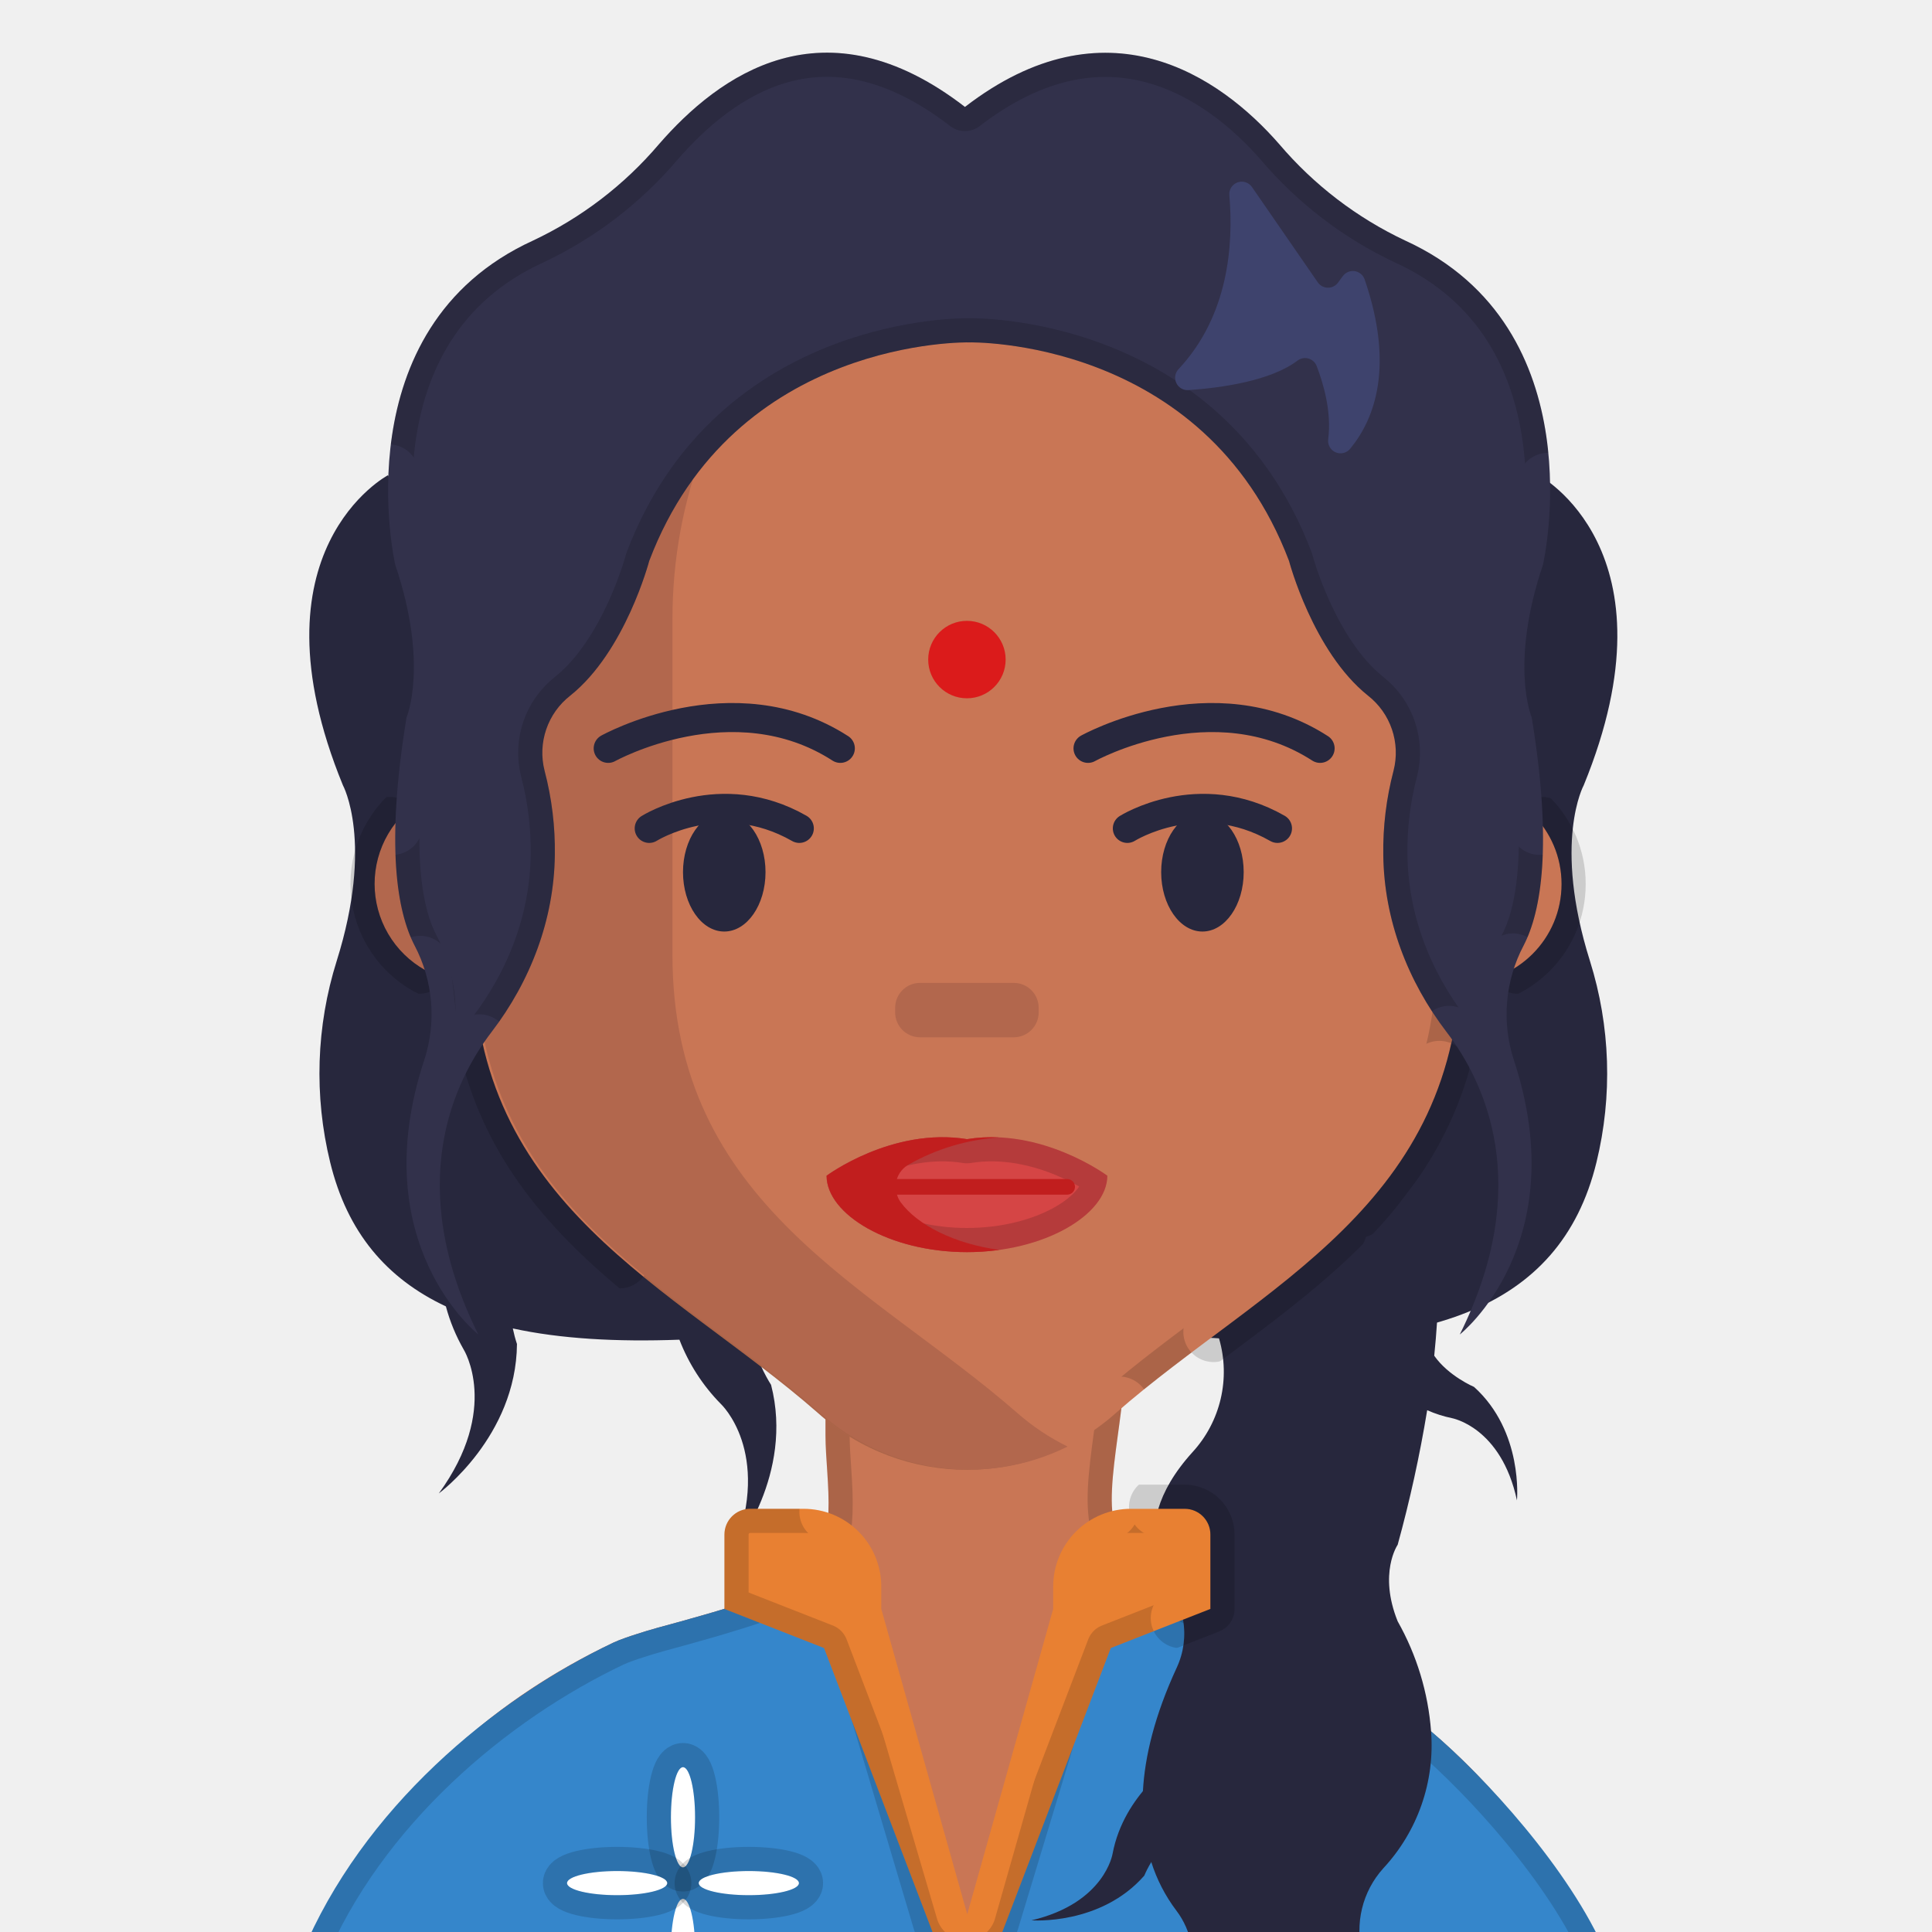
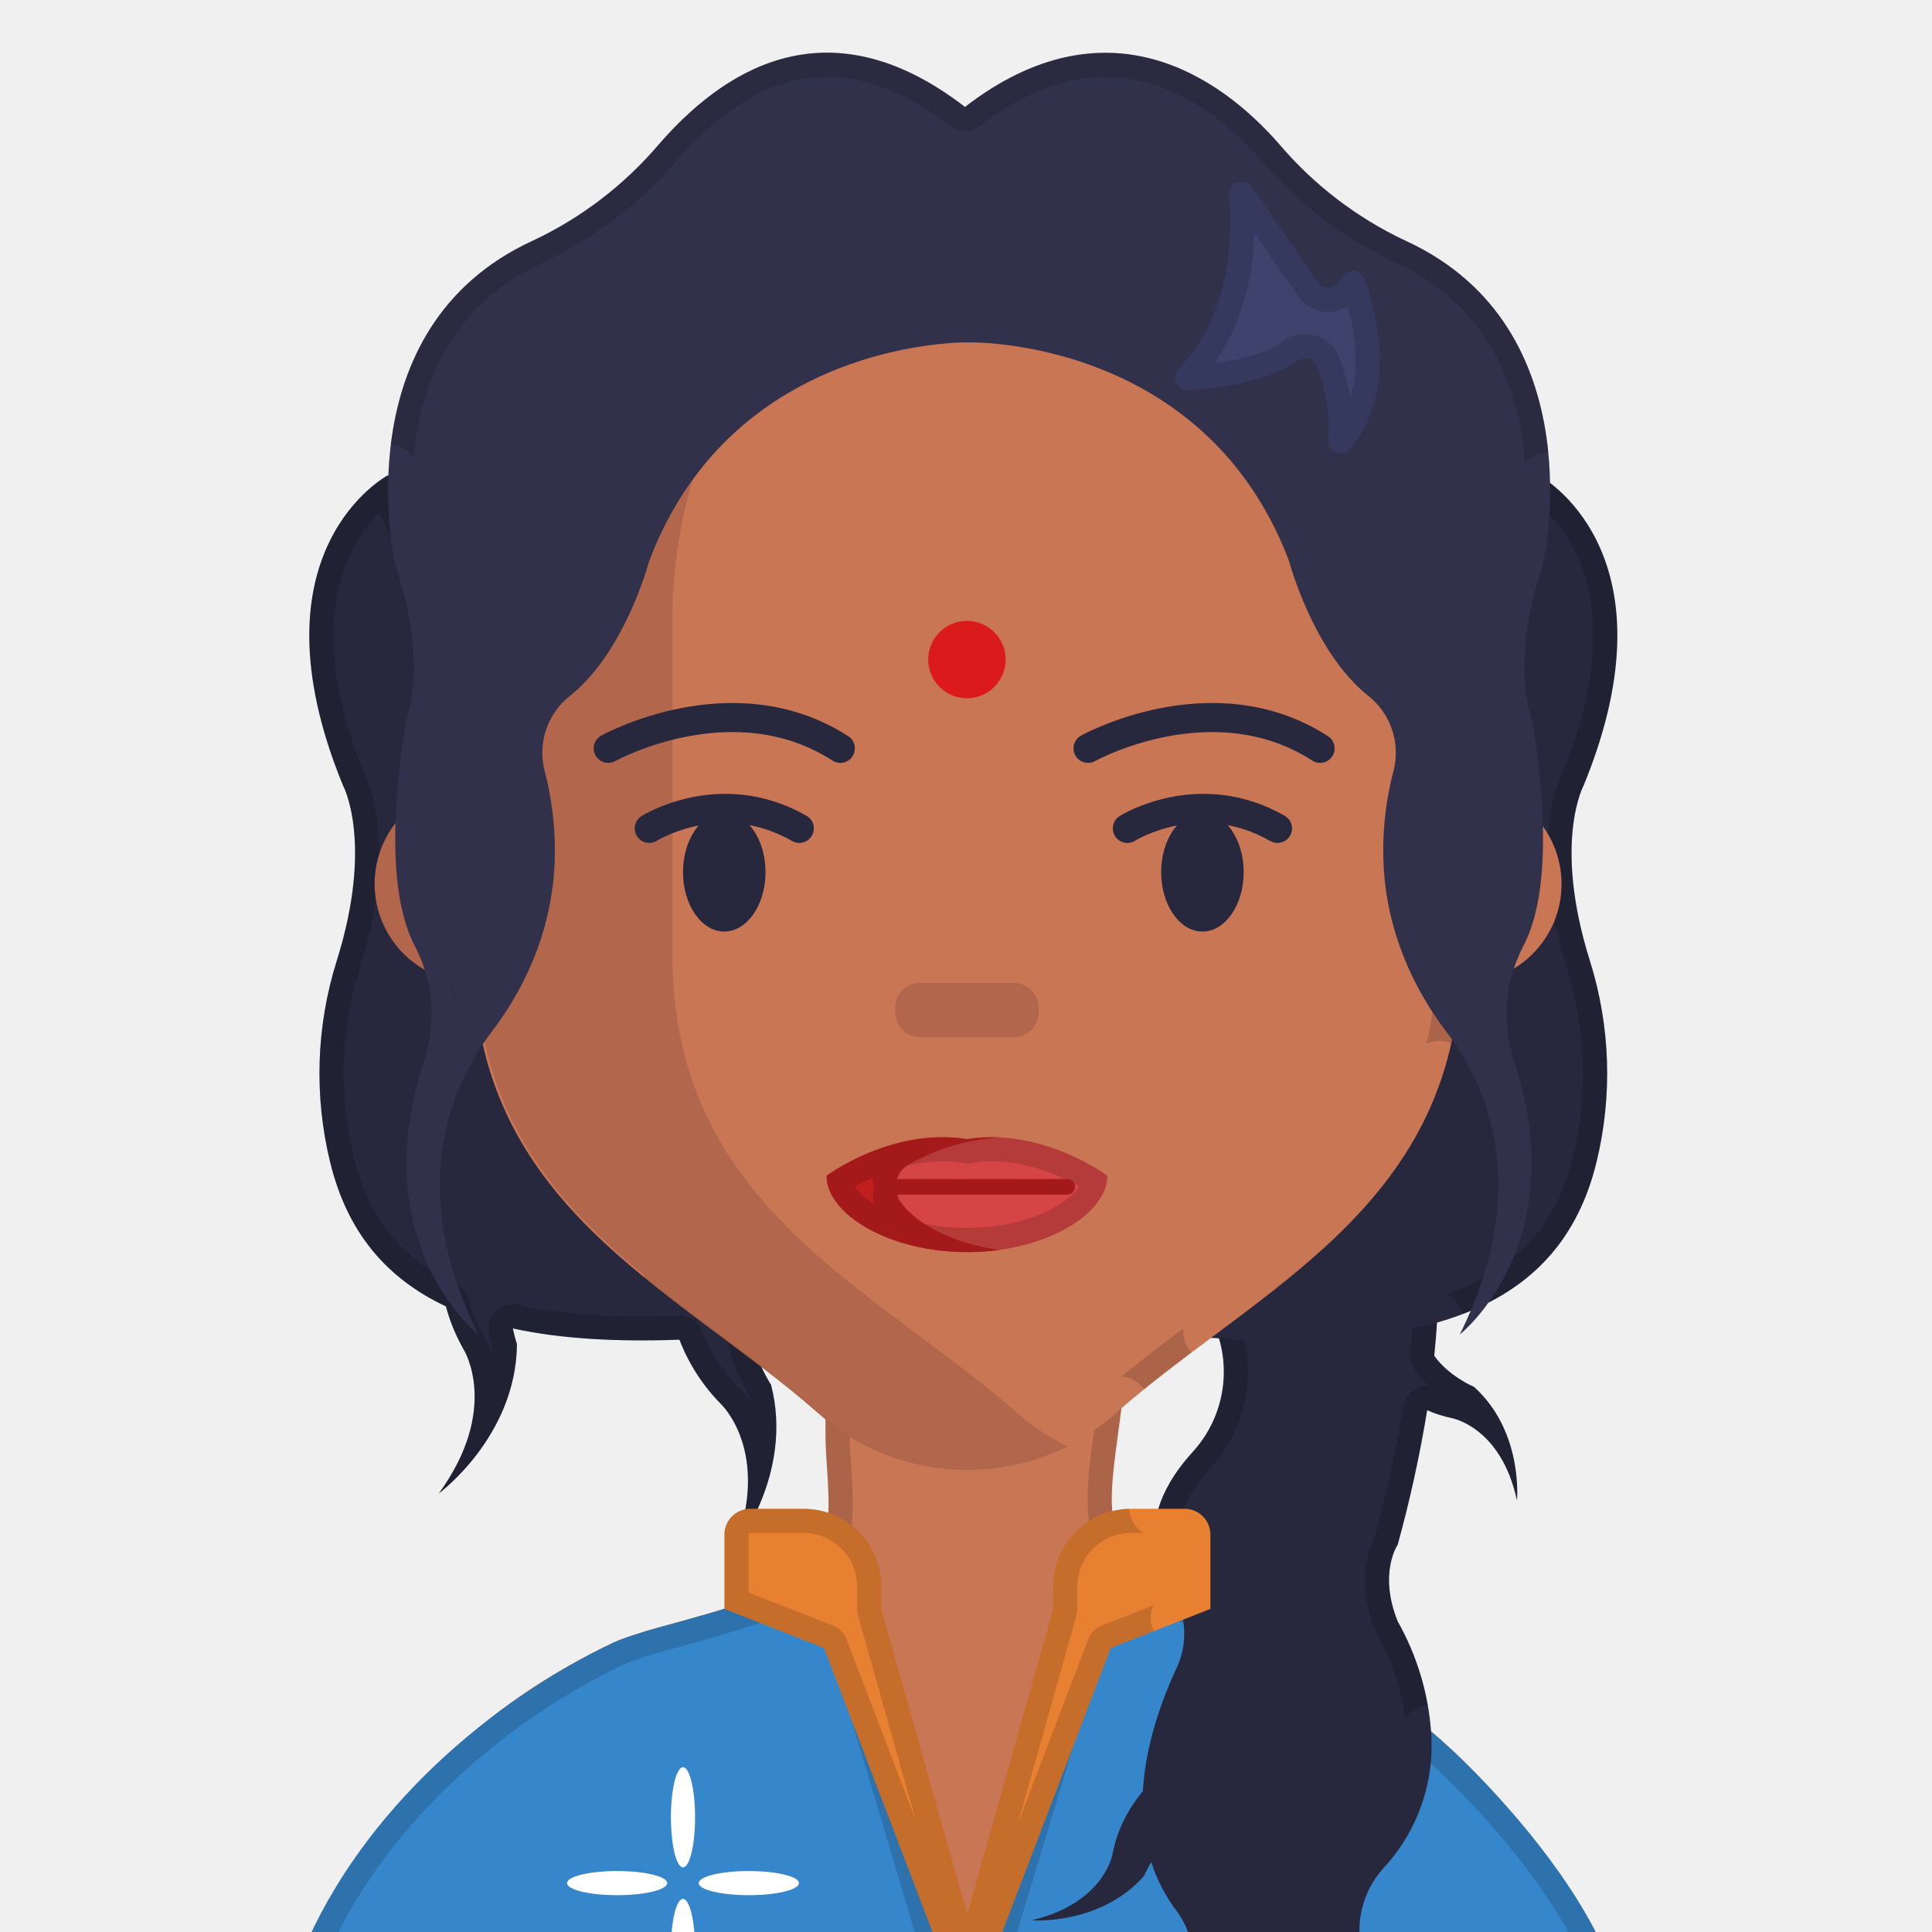
<svg xmlns="http://www.w3.org/2000/svg" id="Layer_1" viewBox="0 0 160 160">
  <style>.abl{fill:none;stroke:#000;stroke-opacity:0.15;stroke-width:4;stroke-linejoin:round}.abc,.abk{fill:none;stroke:#000;stroke-width:5;stroke-linecap:round;stroke-linejoin:round}.abk{stroke:#fff}</style>
  <defs>
    <style>.cls-1{fill:#a05a47;}.cls-2{fill:#db1b1b;}.cls-3{fill:none;stroke:#27273d;stroke-linecap:round;stroke-width:2.406px;}.cls-4{fill:#c11e1e;}.cls-5{fill:#32314b;}.cls-6{fill:#c97655;}.cls-7{fill:#d54545;}.cls-8{fill:#3e436d;}.cls-9{fill:#b2674d;}.cls-10{fill:#fff;}.cls-11{fill:#3586cb;}.cls-12{fill:#e88032;}.cls-13{fill:#27273d;}</style>
  </defs>
  <g id="Avatars">
    <g id="Artboard">
      <g id="Women">
        <g id="Avatar-Users2_12">
          <g id="Icons">
            <g fill="#c97655">
              <path d="M129.593,156.494c-.261.182-.522.344-.784.533-.894.594-1.798,1.173-2.712,1.739-7.968,4.909-16.672,8.507-25.781,10.656-1.079.259-2.168.495-3.266.708l-.519.1c-21.891,4.166-44.547-.105-63.418-11.956-.976-.616-1.939-1.252-2.888-1.908-.45-.309-.901-.622-1.344-.942,4.971-7.968,11.952-14.651,21.9-19.381.326-.15.66-.283,1-.399.285-.103.598-.21.935-.313,1.031-.344,2.32-.688,3.688-1.059,1.155-.327,2.379-.663,3.565-1.031h0c1.21-.361,2.386-.739,3.438-1.131.289-.11.574-.22.849-.344,1.303-.529,2.327-1.097,2.839-1.681,1.083-1.258,1.44-2.97,1.509-4.812.086-2.169-.241-4.503-.241-6.438v-1.454h0c-.131-8.315-1.244-5.816,5.211-7.982.24-.069.484-.117.732-.144h0c3.475-.519,16.383-1.169,17.789.144,1.292,1.203,1.158,4.073.773,7.219l-.021.182c-.364,2.949-.932,6.115-.736,8.339.034.518.14,1.028.316,1.516.783,2.185,2.366,3.992,4.431,5.053l.316.165c.076.038.151.079.23.113.923.436,1.87.819,2.836,1.148h0c1.093.392,2.258.787,3.468,1.265.571.223,1.141.467,1.719.739l.206.096c.866.406,1.708.825,2.527,1.258,3.697,1.909,7.17,4.224,10.354,6.902,4.392,3.721,8.135,8.147,11.076,13.097Z" id="ab0" />
            </g>
            <mask id="am0" maskUnits="userSpaceOnUse" x="-40" y="-40" width="240" height="240">
              <use href="#ab0" fill="#fff" />
            </mask>
            <use class="abl" href="#ab0" mask="url(#am0)" />
            <g fill="#3586cb">
              <path d="M133,161.794c-.261.182-3.739,4.811-4,5-.894.594-4.086-.566-5,0-7.968,4.909-14.576.479-23.684,2.628-1.079.259-2.168.495-3.266.708l-.519.1c-21.891,4.166-42.659,7.414-61.531-4.436-.976-.616-3.051,1.655-4,1-.45-.309-5.557-4.68-6-5,5-12,15.833-21.02,25.781-25.75.326-.15.66-.283,1-.399.285-.103.598-.21.935-.313,1.031-.344,2.32-.688,3.688-1.059,1.155-.327,2.379-.663,3.565-1.031,1.21-.361,2.386-.739,3.438-1.131.289-.11.574-.22.849-.344l5.672,1.657,7.666,25.761c.317,1.06,1.292,1.786,2.398,1.786s2.081-.726,2.398-1.786l7.707-25.465,6.765-2.025.316.165c.076.038.151.079.23.113.923.436,1.87.819,2.836,1.148,1.093.392,2.258.787,3.468,1.265.571.223,1.141.467,1.719.739l.206.096c.866.406,1.708.825,2.527,1.258,3.697,1.909,7.17,4.224,10.354,6.902,4.394,3.726,11.483,11.411,14.483,18.411Z" id="ab1" />
            </g>
            <mask id="am1" maskUnits="userSpaceOnUse" x="-40" y="-40" width="240" height="240">
              <use href="#ab1" fill="#fff" />
            </mask>
            <use class="abl" href="#ab1" mask="url(#am1)" />
-             <path id="Path-3" class="cls-13" d="M64.586,104.182h-1.193l-31.257-64.831s-11.722,6.188-3.737,25.682c0,0,2.578,4.702-.516,14.551-1.699,5.404-1.886,11.17-.54,16.672,1.416,5.813,4.672,9.625,9.584,11.935.335,1.25.831,2.452,1.475,3.575,0,0,3.056,4.888-2.062,11.914,0,0,6.411-4.716,6.473-12.375-.14-.423-.254-.853-.344-1.289,3.932.856,8.549,1.124,13.798.932.767,1.993,1.938,3.807,3.438,5.328,0,0,4.211,3.932,1.086,12.031,0,0,4.981-6.208,3.066-13.619.017.01-4.627-6.916.729-10.505Z" />
-             <path id="Path-4" class="cls-13" d="M125.629,124.257c-1.317-6.112-5.411-6.817-5.411-6.817-.696-.146-1.375-.365-2.025-.653-.617,3.755-1.433,7.475-2.444,11.144,0,0-1.609,2.341,0,6.339,1.583,2.802,2.528,5.918,2.767,9.127.32,4.161-1.114,8.265-3.953,11.323-1.746,1.929-2.394,4.613-1.719,7.126.281,1.125.429,2.278.44,3.438-4.22,1.725-8.567,3.118-13.004,4.166-1.079.259-2.168.495-3.266.708.377-2.028.867-4.033,1.468-6.005.619-2.03.225-4.233-1.059-5.923-.92-1.217-1.625-2.583-2.083-4.039-.586-1.896-.819-3.884-.688-5.864h0c.155-2.836.952-6.225,2.805-10.23.572-1.233.754-2.611.519-3.95h0c-.132-.794-.41-1.558-.818-2.252-.062-.118-.131-.233-.206-.344-1.329-1.922-1.709-4.346-1.031-6.583.43-1.444,1.31-3.022,2.839-4.709,2.325-2.533,3.159-6.096,2.2-9.398h0c-.031-.11-.069-.22-.107-.344,0-.038-.021-.072-.034-.113v-.027l-1.227-3.523,8.295-8.298,7.862-7.886s.801.959,1.622,3.207l.072.199c.872,2.592,1.398,5.287,1.564,8.016.172,2.475.172,4.96,0,7.435-.055.877-.134,1.791-.23,2.75,1.186,1.691,3.297,2.582,3.297,2.582,4.101,3.695,3.554,9.398,3.554,9.398Z" />
+             <g fill="#27273d">
+               <path d="M64.586,104.182h-1.193l-31.257-64.831s-11.722,6.188-3.737,25.682c0,0,2.578,4.702-.516,14.551-1.699,5.404-1.886,11.17-.54,16.672,1.416,5.813,4.672,9.625,9.584,11.935.335,1.25.831,2.452,1.475,3.575,0,0,3.056,4.888-2.062,11.914,0,0,6.411-4.716,6.473-12.375-.14-.423-.254-.853-.344-1.289,3.932.856,8.549,1.124,13.798.932.767,1.993,1.938,3.807,3.438,5.328,0,0,4.211,3.932,1.086,12.031,0,0,4.981-6.208,3.066-13.619.017.01-4.627-6.916.729-10.505Z" id="ab2" />
+             </g>
+             <mask id="am2" maskUnits="userSpaceOnUse" x="-40" y="-40" width="240" height="240">
+               <use href="#ab2" fill="#fff" />
+             </mask>
+             <use class="abl" href="#ab2" mask="url(#am2)" />
+             <g fill="#27273d">
+               <path d="M125.629,124.257c-1.317-6.112-5.411-6.817-5.411-6.817-.696-.146-1.375-.365-2.025-.653-.617,3.755-1.433,7.475-2.444,11.144,0,0-1.609,2.341,0,6.339,1.583,2.802,2.528,5.918,2.767,9.127.32,4.161-1.114,8.265-3.953,11.323-1.746,1.929-2.394,4.613-1.719,7.126.281,1.125.429,2.278.44,3.438-4.22,1.725-8.567,3.118-13.004,4.166-1.079.259-2.168.495-3.266.708.377-2.028.867-4.033,1.468-6.005.619-2.03.225-4.233-1.059-5.923-.92-1.217-1.625-2.583-2.083-4.039-.586-1.896-.819-3.884-.688-5.864h0c.155-2.836.952-6.225,2.805-10.23.572-1.233.754-2.611.519-3.95h0c-.132-.794-.41-1.558-.818-2.252-.062-.118-.131-.233-.206-.344-1.329-1.922-1.709-4.346-1.031-6.583.43-1.444,1.31-3.022,2.839-4.709,2.325-2.533,3.159-6.096,2.2-9.398h0c-.031-.11-.069-.22-.107-.344,0-.038-.021-.072-.034-.113v-.027l-1.227-3.523,8.295-8.298,7.862-7.886s.801.959,1.622,3.207l.072.199c.872,2.592,1.398,5.287,1.564,8.016.172,2.475.172,4.96,0,7.435-.055.877-.134,1.791-.23,2.75,1.186,1.691,3.297,2.582,3.297,2.582,4.101,3.695,3.554,9.398,3.554,9.398Z" id="ab3" />
+             </g>
+             <mask id="am3" maskUnits="userSpaceOnUse" x="-40" y="-40" width="240" height="240">
+               <use href="#ab3" fill="#fff" />
+               <polyline class="abc" points="98.2,159.7 95.2,154.0" />
+               <polyline class="abc" points="94.5,147.7 95.2,143.3 97.8,136.7 97.8,134.0" />
+               <polyline class="abc" points="118.5,143.7 117.5,149.7 113.5,155.7 112.5,159.7" />
+             </mask>
+             <use class="abl" href="#ab3" mask="url(#am3)" />
            <path id="Path-5" class="cls-13" d="M97.383,145.834s-4.293,2.685-5.242,7.673c0,0-.632,4.097-6.72,5.527,0,0,5.713.443,9.343-3.702,0,0,2.234-5.569,6.531-3.843l-3.912-5.655Z" />
-             <path id="Path-6" class="cls-13" d="M127.417,39.351s11.725,6.188,3.74,25.682c0,0-2.582,4.702.516,14.551,1.696,5.404,1.883,11.169.54,16.672-3.039,12.447-14.496,15.792-32.632,14.496l-3.424-6.569,31.261-64.831Z" />
+             <g fill="#27273d">
+               <path d="M127.417,39.351s11.725,6.188,3.74,25.682c0,0-2.582,4.702.516,14.551,1.696,5.404,1.883,11.169.54,16.672-3.039,12.447-14.496,15.792-32.632,14.496l-3.424-6.569,31.261-64.831Z" id="ab5" />
+             </g>
+             <mask id="am5" maskUnits="userSpaceOnUse" x="-40" y="-40" width="240" height="240">
+               <use href="#ab5" fill="#fff" />
+               <polyline class="abc" points="110.7,110.8 101.0,110.8" />
+               <polyline class="abc" points="118.7,109.5 110.7,110.8" />
+             </mask>
+             <use class="abl" href="#ab5" mask="url(#am5)" />
            <g fill="#c97655">
              <path d="M120.961,51.268v27.809c0,20.745-16.5,27.387-28.548,37.94-7.027,6.276-17.647,6.276-24.674,0-12.031-10.553-28.548-17.188-28.548-37.94v-28.091c.096-14.513,7.886-27.084,19.25-33.344.368-.206,10.024-4.008,14.97-4.221.488-.028.983-.034,1.478-.034h10.354c8.363.021,16.431,3.095,22.688,8.645.964.835,1.882,1.722,2.75,2.657,6.172,6.702,9.792,15.36,10.227,24.461h0c.038.705.055,1.406.055,2.118Z" id="ab6" />
            </g>
            <mask id="am6" maskUnits="userSpaceOnUse" x="-40" y="-40" width="240" height="240">
              <use href="#ab6" fill="#fff" />
              <polyline class="abc" points="51.3,104.2 42.8,94.3 39.8,86.7" />
              <polyline class="abc" points="119.2,88.7 117.0,94.2" />
              <polyline class="abc" points="116.8,94.3 112.5,100.0" />
              <polyline class="abc" points="110.7,101.8 107.7,104.8" />
              <polyline class="abc" points="107.5,105.0 100.5,110.3" />
              <polyline class="abc" points="92.7,116.5 88.3,119.5" />
            </mask>
            <use class="abl" href="#ab6" mask="url(#am6)" />
-             <mask id="ao6" maskUnits="userSpaceOnUse" x="-40" y="-40" width="240" height="240">
-               <polyline class="abk" points="51.3,104.2 42.8,94.3 39.8,86.7" />
-               <polyline class="abk" points="119.2,88.7 117.0,94.2" />
-               <polyline class="abk" points="116.8,94.3 112.5,100.0" />
-               <polyline class="abk" points="110.7,101.8 107.7,104.8" />
-               <polyline class="abk" points="107.5,105.0 100.5,110.3" />
-               <use href="#ab6" fill="#000" />
-             </mask>
-             <use class="abl" href="#ab6" mask="url(#ao6)" />
-             <g fill="#b2674d">
-               <path d="M55.69,79.078v-27.813c0-19.855,14.393-36.152,32.725-37.757-.983-.093-1.977-.134-2.984-.134h-10.35c-19.721,0-35.705,16.968-35.705,37.892v13.75c-2.963-.061-5.728,1.486-7.228,4.042-1.5,2.557-1.5,5.725,0,8.281,1.5,2.557,4.264,4.103,7.228,4.042h.079c1.186,18.937,16.888,25.482,28.462,35.623,5.62,5.032,13.736,6.139,20.498,2.795-1.512-.743-2.918-1.683-4.183-2.795-12.035-10.522-28.542-17.181-28.542-37.926Z" id="ab7" />
-             </g>
-             <mask id="ao7" maskUnits="userSpaceOnUse" x="-40" y="-40" width="240" height="240">
-               <polyline class="abk" points="34.7,79.8 31.8,77.0 30.8,74.0 31.2,70.7 32.3,68.5" />
-               <use href="#ab7" fill="#000" />
-             </mask>
-             <use class="abl" href="#ab7" mask="url(#ao7)" />
-             <g fill="#c97655">
-               <circle cx="121.14" cy="73.214" r="8.181" id="ab8" />
-             </g>
-             <mask id="ao8" maskUnits="userSpaceOnUse" x="-40" y="-40" width="240" height="240">
-               <polyline class="abk" points="127.7,68.5 129.2,71.7 129.2,74.3 127.8,77.7 125.7,79.8" />
-               <use href="#ab8" fill="#000" />
-             </mask>
-             <use class="abl" href="#ab8" mask="url(#ao8)" />
+             <path id="Path-8" class="cls-9" d="M55.69,79.078v-27.813c0-19.855,14.393-36.152,32.725-37.757-.983-.093-1.977-.134-2.984-.134h-10.35c-19.721,0-35.705,16.968-35.705,37.892v13.75c-2.963-.061-5.728,1.486-7.228,4.042-1.5,2.557-1.5,5.725,0,8.281,1.5,2.557,4.264,4.103,7.228,4.042h.079c1.186,18.937,16.888,25.482,28.462,35.623,5.62,5.032,13.736,6.139,20.498,2.795-1.512-.743-2.918-1.683-4.183-2.795-12.035-10.522-28.542-17.181-28.542-37.926Z" />
+             <circle id="Oval" class="cls-6" cx="121.14" cy="73.214" r="8.181" />
            <path id="Path-9" class="cls-3" d="M50.369,61.976s10.313-5.744,19.223,0" />
            <path id="Path-10" class="cls-3" d="M90.106,61.976s10.312-5.744,19.219,0" />
            <ellipse id="Oval-2" class="cls-13" cx="99.58" cy="72.227" rx="3.417" ry="4.919" />
            <rect id="Rectangle" class="cls-9" x="74.132" y="81.398" width="11.887" height="4.507" rx="2.065" ry="2.065" />
            <path id="Path-11" class="cls-3" d="M93.362,68.604s5.906-3.73,12.433,0" />
            <ellipse id="Oval-3" class="cls-13" cx="59.98" cy="72.227" rx="3.417" ry="4.919" />
            <path id="Path-12" class="cls-3" d="M53.765,68.604s5.906-3.73,12.43,0" />
            <path id="Path-13" class="cls-1" d="M39.609,69.962c-1.188-.039-2.302.573-2.907,1.595s-.605,2.294,0,3.316,1.72,1.634,2.907,1.595v-6.507Z" />
            <path id="Path-14" class="cls-9" d="M121.143,76.469c1.756-.057,3.15-1.497,3.15-3.254s-1.394-3.197-3.15-3.254v6.507Z" />
            <circle id="Oval-4" class="cls-2" cx="80.076" cy="54.623" r="3.207" />
            <g fill="#d54545">
              <path d="M80.076,94.34c-6.215-1.011-11.629,3.028-11.629,3.028,0,3.211,5.208,6.328,11.629,6.328h0c6.421,0,11.629-3.118,11.629-6.328,0,0-5.414-4.039-11.629-3.028Z" id="ab19" />
            </g>
            <mask id="am19" maskUnits="userSpaceOnUse" x="-40" y="-40" width="240" height="240">
              <use href="#ab19" fill="#fff" />
            </mask>
            <use class="abl" href="#ab19" mask="url(#am19)" />
-             <path id="Path-16" class="cls-4" d="M88.35,97.644h-14.073c.162-.511.512-.941.98-1.203,2.297-1.302,4.859-2.069,7.494-2.245-.888-.047-1.779.002-2.657.144-6.215-1.007-11.633,3.028-11.633,3.028,0,3.207,5.208,6.328,11.633,6.328.891-0,1.781-.061,2.664-.182-3.737-.516-6.779-2.062-8.164-3.943-.139-.193-.244-.408-.309-.636h14.094c.357,0,.646-.289.646-.646,0-.357-.289-.646-.646-.646h-.028Z" />
+             <g fill="#c11e1e">
+               <path d="M88.35,97.644h-14.073c.162-.511.512-.941.98-1.203,2.297-1.302,4.859-2.069,7.494-2.245-.888-.047-1.779.002-2.657.144-6.215-1.007-11.633,3.028-11.633,3.028,0,3.207,5.208,6.328,11.633,6.328.891-0,1.781-.061,2.664-.182-3.737-.516-6.779-2.062-8.164-3.943-.139-.193-.244-.408-.309-.636h14.094c.357,0,.646-.289.646-.646,0-.357-.289-.646-.646-.646h-.028Z" id="ab20" />
+             </g>
+             <mask id="am20" maskUnits="userSpaceOnUse" x="-40" y="-40" width="240" height="240">
+               <use href="#ab20" fill="#fff" />
+             </mask>
+             <use class="abl" href="#ab20" mask="url(#am20)" />
            <g fill="#32314b">
              <path d="M116.369,19.922c-4.001-1.885-7.553-4.603-10.419-7.972-4.95-5.682-14.352-12.103-26.036-3.094-11.688-9.023-20.398-2.602-25.348,3.094-2.866,3.369-6.418,6.087-10.419,7.972-15.929,7.281-11.416,26.837-11.416,26.837,2.802,8.322.935,12.664.935,12.664-1.739,10.612-.784,16.07.667,18.879,1.536,2.915,1.828,6.326.811,9.46-5.05,15.262,4.469,22.756,4.469,22.756-6.157-12.375-2.062-20.914,1.083-25.035,3.238-4.228,5.187-9.329,5.253-14.654.037-2.361-.248-4.715-.849-6.999-.592-2.316.247-4.762,2.135-6.229,4.562-3.647,6.531-11.148,6.531-11.148,7.037-18.562,26.493-18.098,26.493-18.098h0s19.456-.457,26.493,18.098c0,0,1.973,7.501,6.531,11.148,1.884,1.469,2.718,3.915,2.124,6.229-.601,2.283-.886,4.638-.849,6.999.065,5.325,2.014,10.426,5.252,14.654,3.152,4.125,7.239,12.647,1.083,25.035,0,0,9.515-7.494,4.469-22.756-1.016-3.137-.719-6.552.822-9.467,1.451-2.808,2.406-8.267.667-18.879,0,0-1.867-4.342.935-12.664-.003.007,4.513-19.549-11.416-26.83Z" id="ab21" />
            </g>
            <mask id="am21" maskUnits="userSpaceOnUse" x="-40" y="-40" width="240" height="240">
              <use href="#ab21" fill="#fff" />
              <polyline class="abc" points="121.3,109.8 122.8,104.7" />
              <polyline class="abc" points="122.8,104.3 123.8,101.0 123.5,93.3 120.0,85.8" />
-               <polyline class="abc" points="39.7,86.5 36.5,94.0 36.5,99.3" />
+               <polyline class="abc" points="119.8,85.7 116.5,80.0" />
+               <polyline class="abc" points="116.5,79.7 114.8,75.3 114.5,68.3" />
+               <polyline class="abc" points="114.5,68.0 115.5,63.0 114.8,59.3 110.2,54.3 105.7,44.2" />
+               <polyline class="abc" points="105.5,44.0 103.2,40.0" />
+               <polyline class="abc" points="103.2,39.7 98.7,34.8 94.7,32.2" />
+               <polyline class="abc" points="94.5,32.0 87.7,29.2 83.0,28.5" />
+               <polyline class="abc" points="82.8,28.3 77.7,28.2 71.3,29.5 63.7,33.5" />
+               <polyline class="abc" points="63.3,33.5 58.8,37.3 54.5,44.3" />
+               <polyline class="abc" points="54.5,44.7 50.8,53.0 44.8,60.7 45.8,71.7 44.5,78.3 42.8,81.3" />
+               <polyline class="abc" points="42.8,81.7 40.2,86.0" />
+               <polyline class="abc" points="40.0,86.2 36.8,92.7 36.5,99.3" />
              <polyline class="abc" points="36.5,99.7 36.8,103.7 39.2,109.3" />
              <polyline class="abc" points="39.2,109.7 35.8,106.0" />
              <polyline class="abc" points="35.8,105.7 34.2,102.0 33.8,99.0" />
              <polyline class="abc" points="33.7,98.8 33.5,93.7 35.5,86.0 34.8,80.0" />
+               <polyline class="abc" points="34.8,79.7 32.8,74.3 32.5,68.7" />
              <polyline class="abc" points="32.5,68.3 34.2,53.3 32.2,45.0 32.2,39.3" />
              <polyline class="abc" points="128.2,40.0 127.8,46.0 126.2,52.0 127.5,68.3" />
+               <polyline class="abc" points="127.5,68.7 127.5,73.3 125.5,79.7" />
              <polyline class="abc" points="125.3,79.8 124.5,84.7 126.5,92.3 126.0,101.5" />
              <polyline class="abc" points="125.8,101.7 123.3,107.5" />
            </mask>
            <use class="abl" href="#ab21" mask="url(#am21)" />
-             <path id="Path-18" class="cls-8" d="M101.811,16.189c.344,4.06-.055,9.938-4.197,14.369-.302.308-.38.77-.197,1.16.183.39.589.625,1.019.589,2.75-.193,6.775-.763,8.996-2.427.257-.206.596-.278.914-.192.318.086.576.318.694.625.56,1.451,1.251,3.809.956,6.06-.063.464.195.912.627,1.091.433.179.932.044,1.215-.328,1.987-2.427,3.658-6.758,1.179-13.987-.123-.368-.442-.636-.826-.694-.384-.057-.767.106-.993.422l-.382.522c-.197.273-.516.433-.853.427-.337-.005-.65-.175-.838-.455l-5.428-7.862c-.262-.398-.762-.565-1.21-.404-.448.161-.728.608-.677,1.082h0Z" />
+             <g fill="#3e436d">
+               <path d="M101.811,16.189c.344,4.06-.055,9.938-4.197,14.369-.302.308-.38.77-.197,1.16.183.39.589.625,1.019.589,2.75-.193,6.775-.763,8.996-2.427.257-.206.596-.278.914-.192.318.086.576.318.694.625.56,1.451,1.251,3.809.956,6.06-.063.464.195.912.627,1.091.433.179.932.044,1.215-.328,1.987-2.427,3.658-6.758,1.179-13.987-.123-.368-.442-.636-.826-.694-.384-.057-.767.106-.993.422l-.382.522c-.197.273-.516.433-.853.427-.337-.005-.65-.175-.838-.455l-5.428-7.862c-.262-.398-.762-.565-1.21-.404-.448.161-.728.608-.677,1.082h0Z" id="ab22" />
+             </g>
+             <mask id="am22" maskUnits="userSpaceOnUse" x="-40" y="-40" width="240" height="240">
+               <use href="#ab22" fill="#fff" />
+             </mask>
+             <use class="abl" href="#ab22" mask="url(#am22)" />
            <g fill="#e88032">
              <path d="M87.219,131.39v1.856l-7.116,25.283-7.119-25.283v-1.856c.001-1.707-.677-3.345-1.884-4.552-1.207-1.208-2.844-1.886-4.551-1.886h-4.424c-1.176.002-2.129.955-2.131,2.131v6.163l8.25,3.235,10.065,26.348c.286.75,1.005,1.245,1.808,1.245s1.522-.495,1.808-1.245l10.065-26.348,8.25-3.235v-6.163c0-1.177-.954-2.131-2.131-2.131h-4.441c-1.71-.004-3.35.673-4.56,1.881-1.21,1.208-1.889,2.848-1.888,4.557Z" id="ab23" />
            </g>
            <mask id="am23" maskUnits="userSpaceOnUse" x="-40" y="-40" width="240" height="240">
              <use href="#ab23" fill="#fff" />
-               <polyline class="abc" points="68.7,125.2 72.5,129.0 72.8,133.7 80.0,158.2 86.8,134.3 87.5,128.7 89.0,126.5 91.8,125.0" />
              <polyline class="abc" points="96.0,124.8 98.7,124.8 100.2,126.7 100.2,133.0 97.8,134.0" />
            </mask>
            <use class="abl" href="#ab23" mask="url(#am23)" />
-             <mask id="ao23" maskUnits="userSpaceOnUse" x="-40" y="-40" width="240" height="240">
-               <polyline class="abk" points="96.0,124.8 98.7,124.8 100.2,126.7 100.2,133.0 97.8,134.0" />
-               <use href="#ab23" fill="#000" />
-             </mask>
-             <use class="abl" href="#ab23" mask="url(#ao23)" />
-             <g fill="#fff">
-               <ellipse cx="56.563" cy="150.499" rx="1" ry="4.149" id="ab24" />
-             </g>
-             <mask id="ao24" maskUnits="userSpaceOnUse" x="-40" y="-40" width="240" height="240">
-               <polyline class="abk" points="56.3,154.5 55.5,153.0 55.5,147.7 56.3,146.2 57.5,149.3 57.2,153.3 56.3,154.5" />
-               <use href="#ab24" fill="#000" />
-             </mask>
-             <use class="abl" href="#ab24" mask="url(#ao24)" />
+             <ellipse id="Oval-5" class="cls-10" cx="56.563" cy="150.499" rx="1" ry="4.149" />
            <ellipse id="Oval-6" class="cls-10" cx="56.563" cy="161.403" rx="1" ry="4.149" />
-             <g fill="#fff">
-               <ellipse cx="62.015" cy="155.951" rx="4.149" ry="1" id="ab26" />
-             </g>
-             <mask id="ao26" maskUnits="userSpaceOnUse" x="-40" y="-40" width="240" height="240">
-               <polyline class="abk" points="63.7,156.8 60.0,156.8 57.8,155.7 59.7,154.8 64.0,154.8 65.8,156.0 63.7,156.8" />
-               <use href="#ab26" fill="#000" />
-             </mask>
-             <use class="abl" href="#ab26" mask="url(#ao26)" />
-             <g fill="#fff">
-               <ellipse cx="51.108" cy="155.951" rx="4.149" ry="1" id="ab27" />
-             </g>
-             <mask id="ao27" maskUnits="userSpaceOnUse" x="-40" y="-40" width="240" height="240">
-               <polyline class="abk" points="52.7,156.8 49.3,156.8 46.8,155.7 48.7,154.8 53.3,154.8 55.2,155.7 52.7,156.8" />
-               <use href="#ab27" fill="#000" />
-             </mask>
-             <use class="abl" href="#ab27" mask="url(#ao27)" />
+             <ellipse id="Oval-7" class="cls-10" cx="62.015" cy="155.951" rx="4.149" ry="1" />
+             <ellipse id="Oval-8" class="cls-10" cx="51.108" cy="155.951" rx="4.149" ry="1" />
          </g>
        </g>
      </g>
    </g>
  </g>
</svg>
